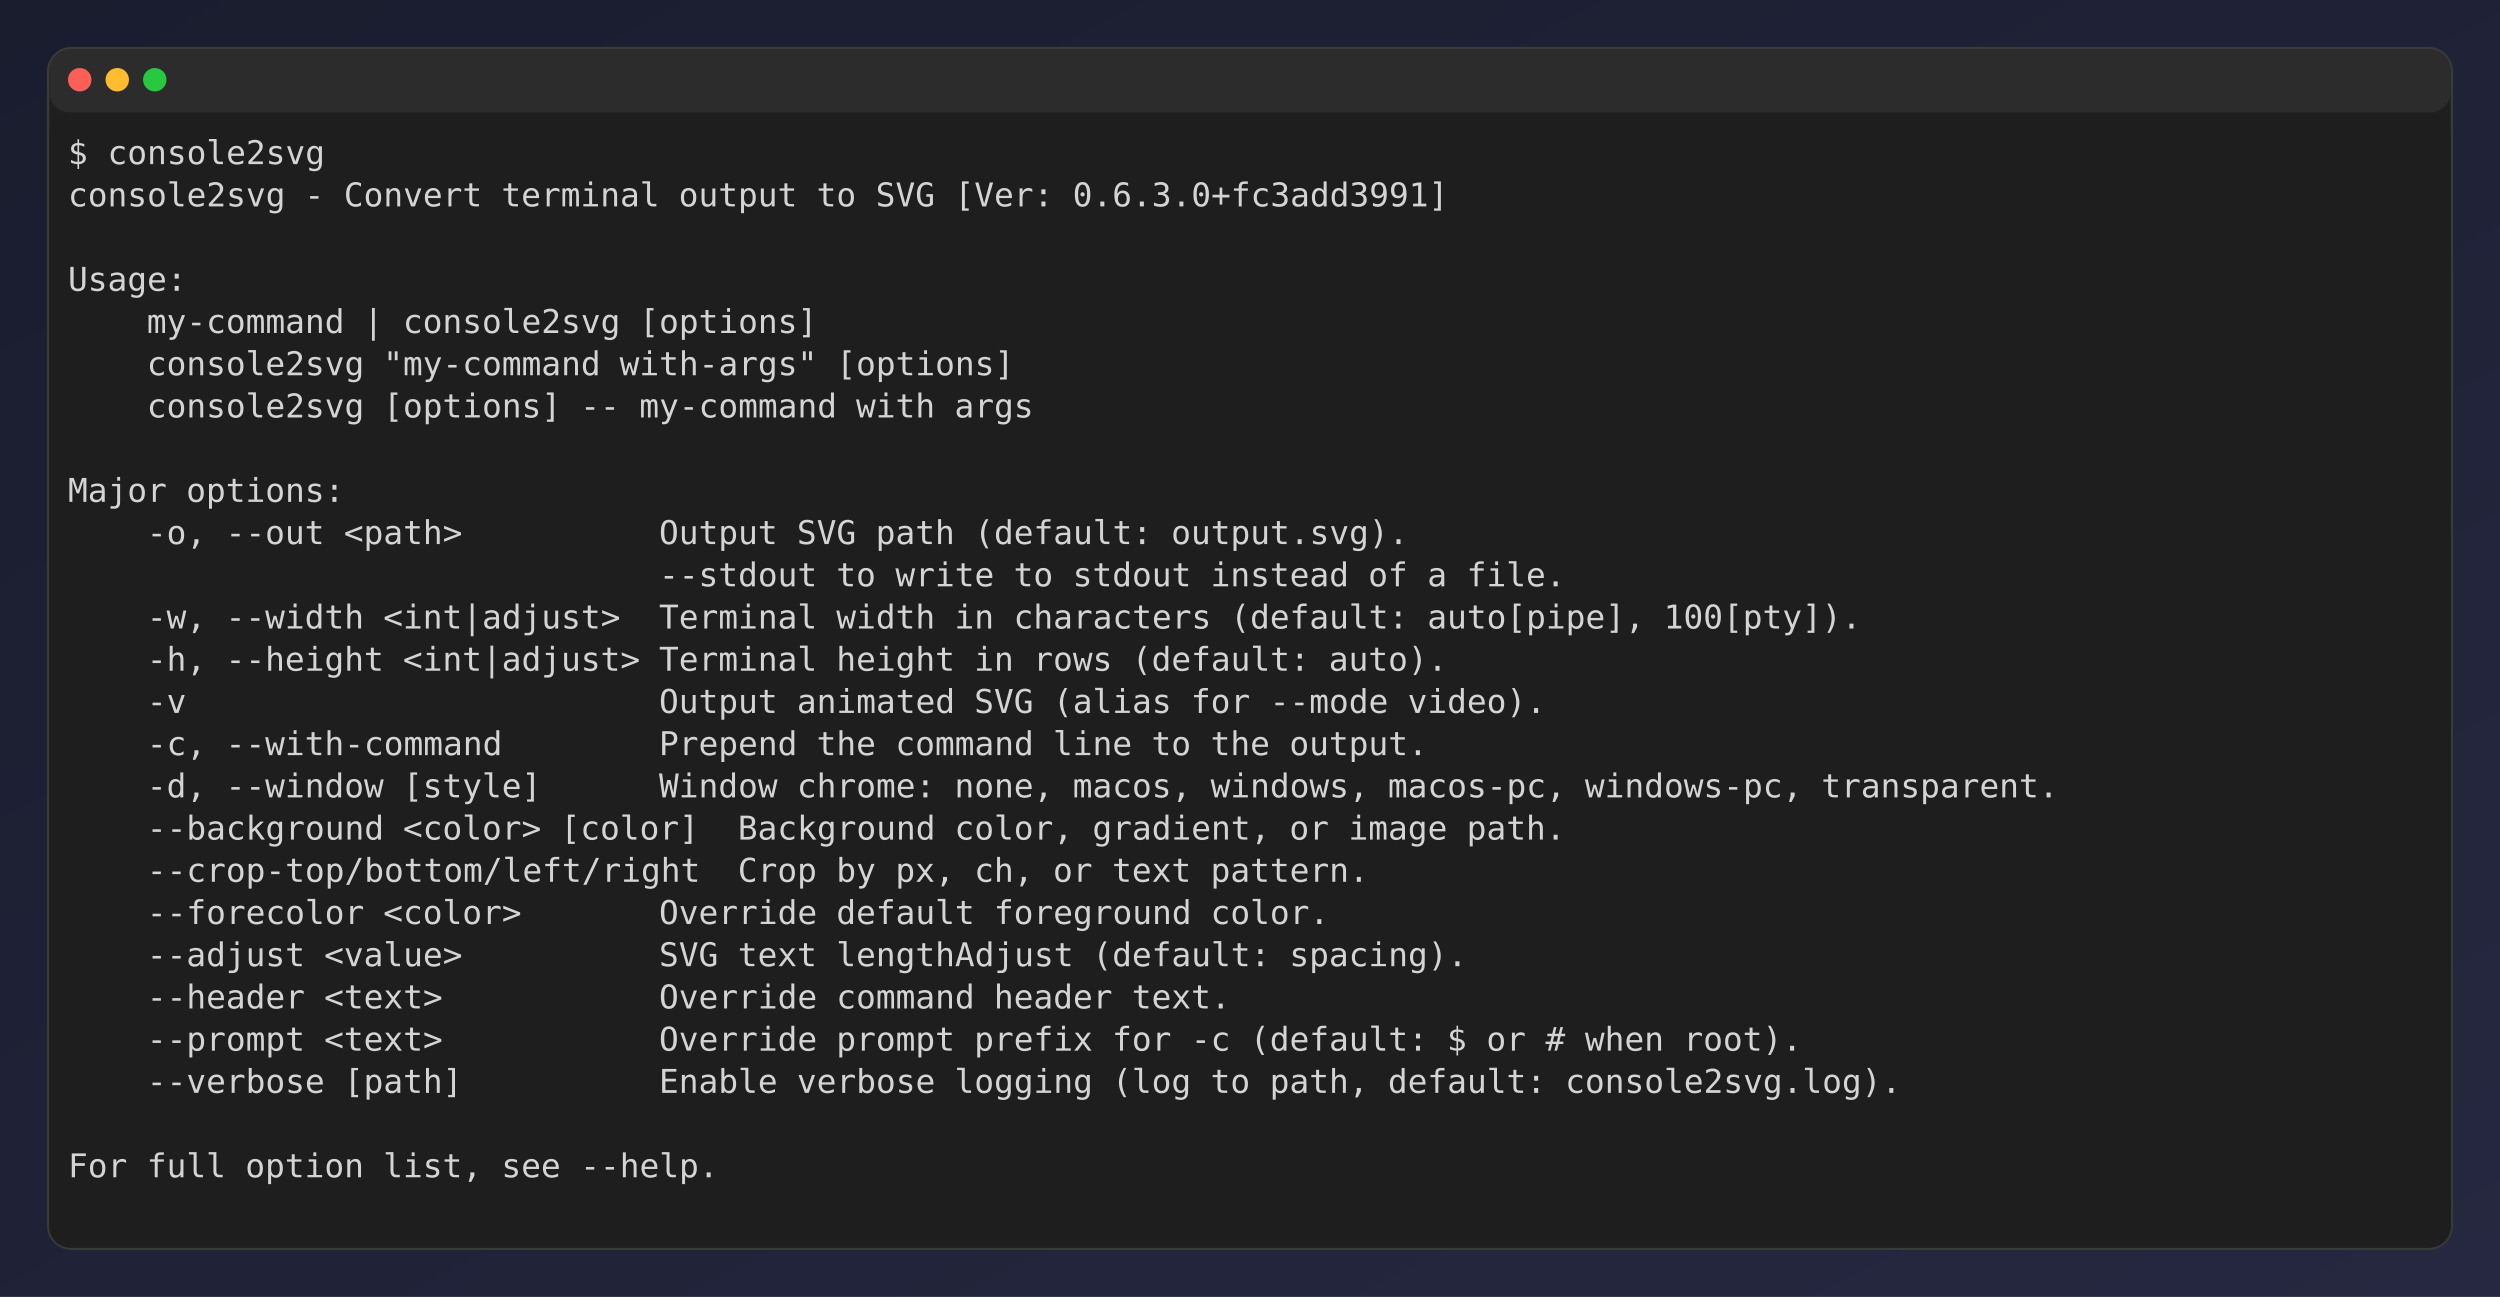
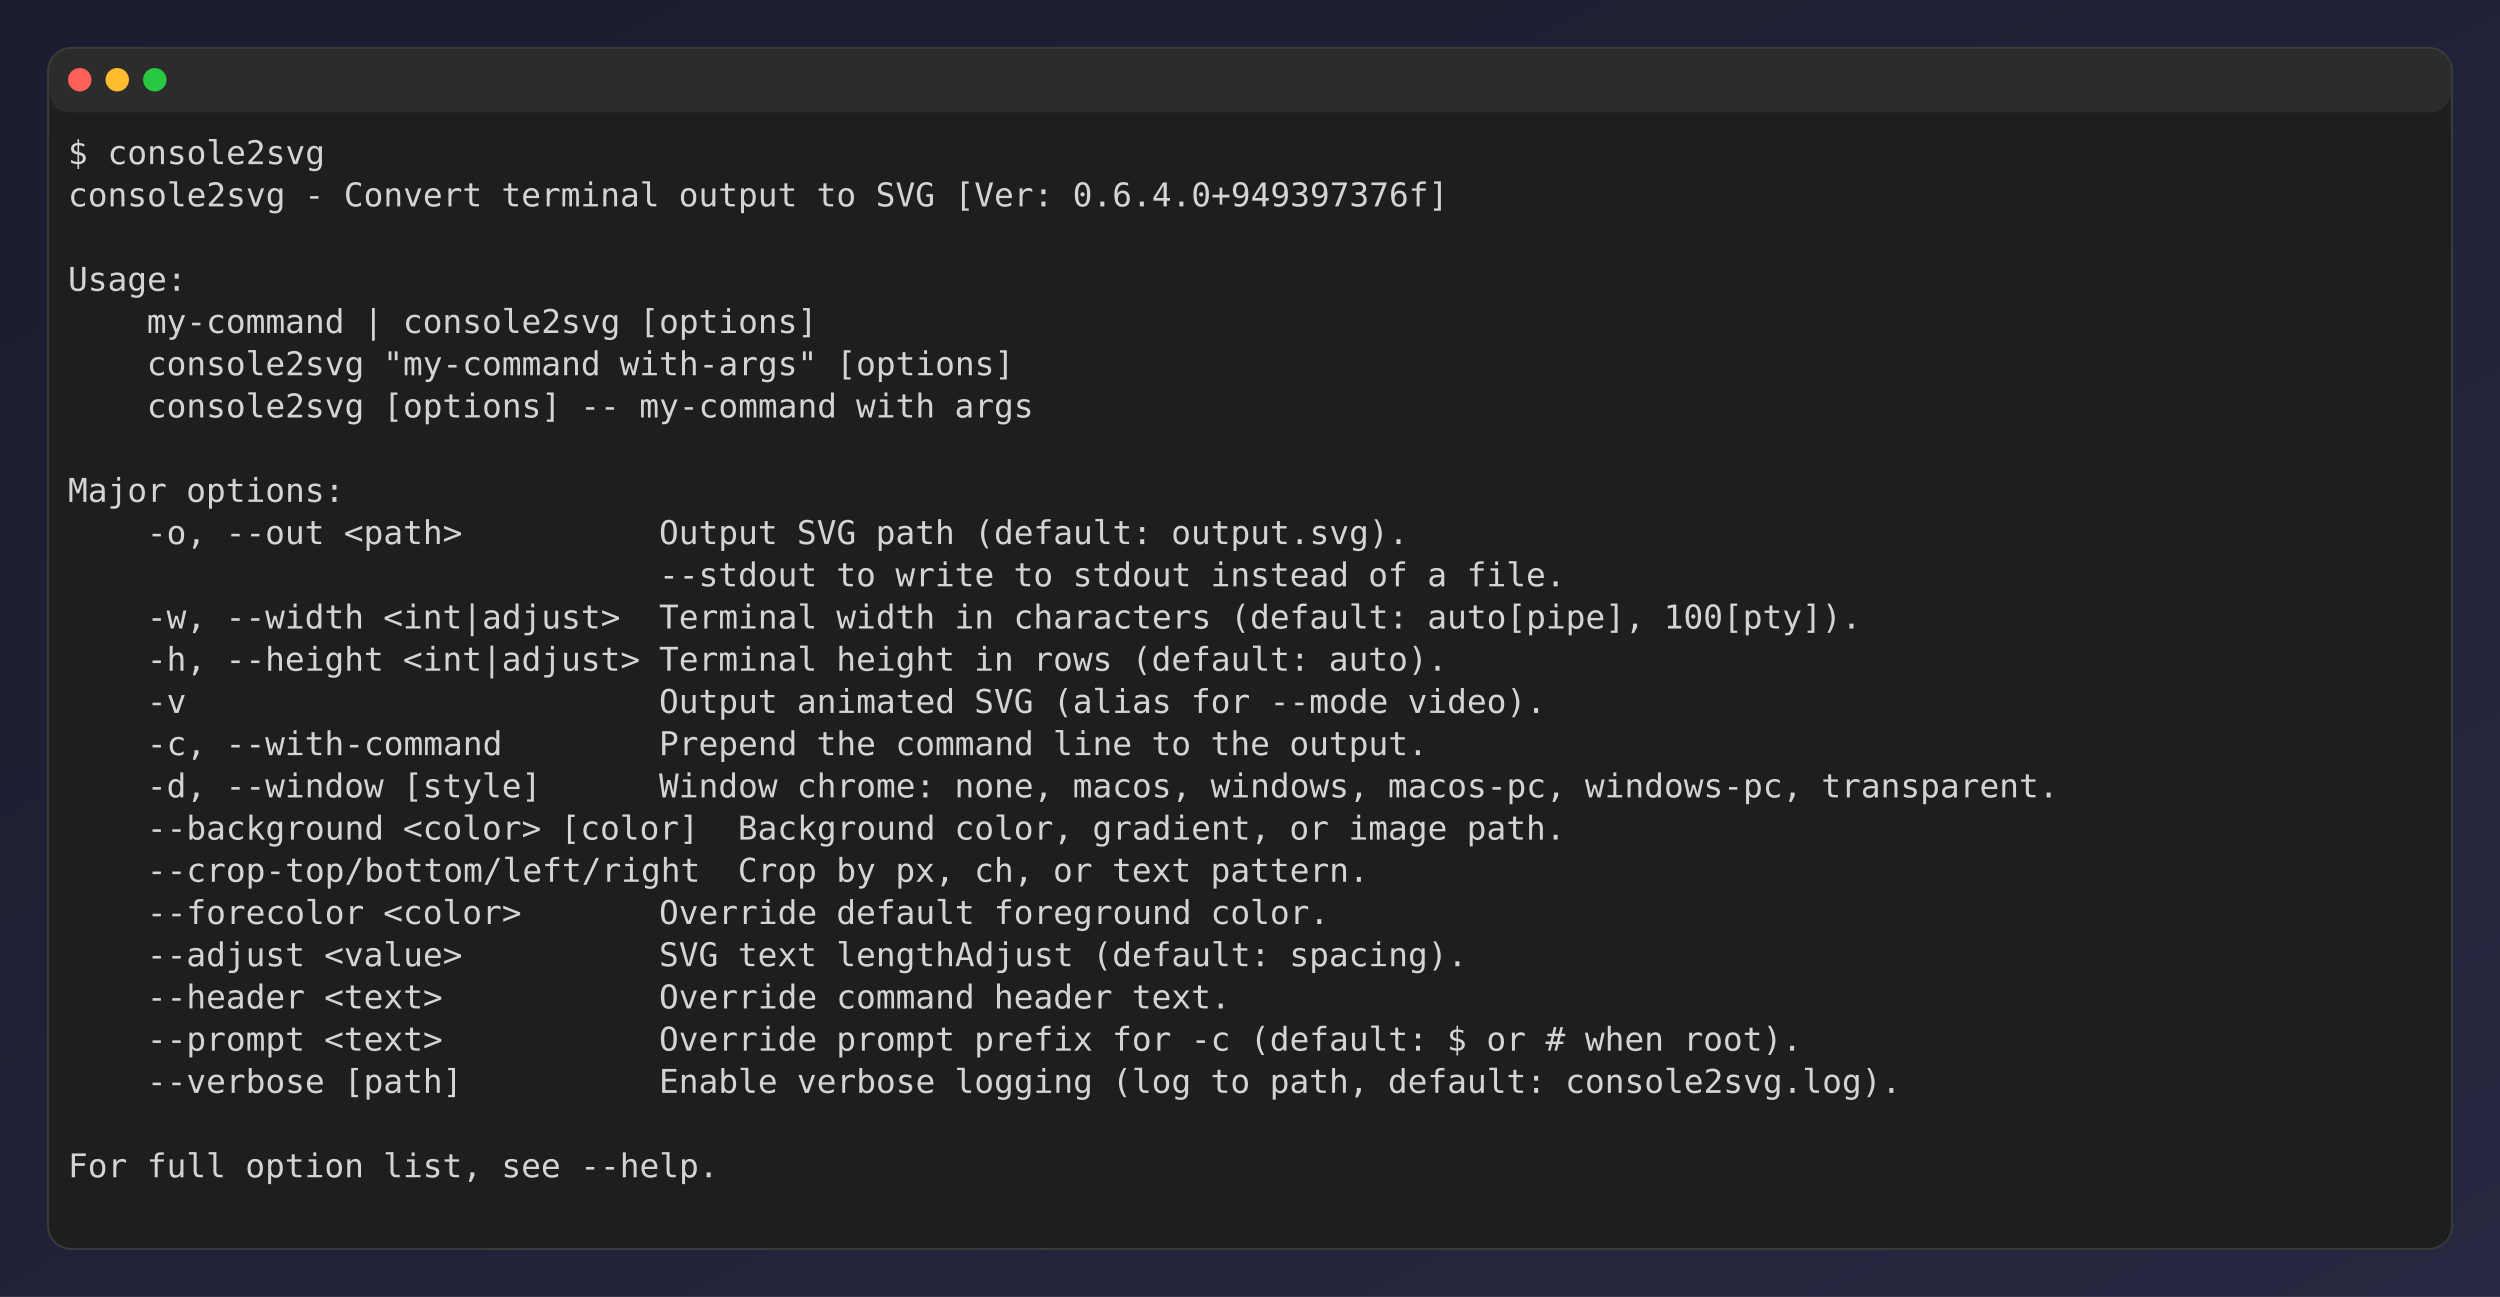
<svg xmlns="http://www.w3.org/2000/svg" viewBox="0 0 1066 553" role="img" aria-label="console2svg output">
  <style>
.crt {
  font-family: ui-monospace,"Cascadia Mono","Segoe UI Mono","SFMono-Regular",Menlo,monospace;
  font-size: 14px;
}
text {
  dominant-baseline: alphabetic;
}
.bg {
  shape-rendering: crispEdges;
}
</style>
  <defs>
    <linearGradient id="desktop-bg" x1="0%" y1="0%" x2="100%" y2="100%">
      <stop offset="0%" stop-color="#1a1d2e" />
      <stop offset="100%" stop-color="#252840" />
    </linearGradient>
  </defs>
  <rect width="1066" height="553" fill="url(#desktop-bg)" />
  <rect x="20.5" y="20.5" rx="10" ry="10" width="1025" height="512" fill="#1f1f1f" stroke="#3a3a3a" />
  <rect x="21" y="21" rx="9" ry="9" width="1024" height="27" fill="#2c2c2c" />
  <circle cx="34" cy="34" r="5" fill="#ff5f57" />
  <circle cx="50" cy="34" r="5" fill="#febc2e" />
  <circle cx="66" cy="34" r="5" fill="#28c840" />
  <rect x="21" y="48" width="1024" height="484" rx="9" ry="9" fill="#1e1e1e" />
  <rect x="29" y="56" width="1008" height="18" fill="#1e1e1e" />
  <text class="crt" x="29" y="70" fill="#d4d4d4">$ console2svg</text>
  <g transform="translate(29 74)">
    <rect width="1008" height="450" fill="#1e1e1e" />
    <text class="crt" x="0" y="14" fill="#d4d4d4" textLength="92.4" lengthAdjust="spacing">console2svg</text>
    <text class="crt" x="100.8" y="14" fill="#d4d4d4" textLength="8.4" lengthAdjust="spacing">-</text>
    <text class="crt" x="117.6" y="14" fill="#d4d4d4" textLength="58.8" lengthAdjust="spacing">Convert</text>
    <text class="crt" x="184.8" y="14" fill="#d4d4d4" textLength="67.2" lengthAdjust="spacing">terminal</text>
    <text class="crt" x="260.4" y="14" fill="#d4d4d4" textLength="50.4" lengthAdjust="spacing">output</text>
    <text class="crt" x="319.2" y="14" fill="#d4d4d4" textLength="16.8" lengthAdjust="spacing">to</text>
    <text class="crt" x="344.4" y="14" fill="#d4d4d4" textLength="25.2" lengthAdjust="spacing">SVG</text>
    <text class="crt" x="378" y="14" fill="#d4d4d4" textLength="42" lengthAdjust="spacing">[Ver:</text>
-     <text class="crt" x="428.4" y="14" fill="#d4d4d4" textLength="159.6" lengthAdjust="spacing">0.6.3.0+fc3add3991]</text>
+     <text class="crt" x="428.4" y="14" fill="#d4d4d4" textLength="159.6" lengthAdjust="spacing">0.6.4.0+949397376f]</text>
    <text class="crt" x="0" y="50" fill="#d4d4d4" textLength="50.4" lengthAdjust="spacing">Usage:</text>
    <text class="crt" x="33.6" y="68" fill="#d4d4d4" textLength="84" lengthAdjust="spacing">my-command</text>
    <text class="crt" x="126" y="68" fill="#d4d4d4" textLength="8.4" lengthAdjust="spacing">|</text>
    <text class="crt" x="142.8" y="68" fill="#d4d4d4" textLength="92.4" lengthAdjust="spacing">console2svg</text>
    <text class="crt" x="243.6" y="68" fill="#d4d4d4" textLength="75.6" lengthAdjust="spacing">[options]</text>
    <text class="crt" x="33.6" y="86" fill="#d4d4d4" textLength="92.4" lengthAdjust="spacing">console2svg</text>
    <text class="crt" x="134.4" y="86" fill="#d4d4d4" textLength="92.4" lengthAdjust="spacing">"my-command</text>
    <text class="crt" x="235.2" y="86" fill="#d4d4d4" textLength="84" lengthAdjust="spacing">with-args"</text>
    <text class="crt" x="327.6" y="86" fill="#d4d4d4" textLength="75.6" lengthAdjust="spacing">[options]</text>
    <text class="crt" x="33.6" y="104" fill="#d4d4d4" textLength="92.4" lengthAdjust="spacing">console2svg</text>
    <text class="crt" x="134.4" y="104" fill="#d4d4d4" textLength="75.6" lengthAdjust="spacing">[options]</text>
    <text class="crt" x="218.4" y="104" fill="#d4d4d4" textLength="16.8" lengthAdjust="spacing">--</text>
    <text class="crt" x="243.6" y="104" fill="#d4d4d4" textLength="84" lengthAdjust="spacing">my-command</text>
    <text class="crt" x="336" y="104" fill="#d4d4d4" textLength="33.6" lengthAdjust="spacing">with</text>
    <text class="crt" x="378" y="104" fill="#d4d4d4" textLength="33.6" lengthAdjust="spacing">args</text>
    <text class="crt" x="0" y="140" fill="#d4d4d4" textLength="42" lengthAdjust="spacing">Major</text>
    <text class="crt" x="50.4" y="140" fill="#d4d4d4" textLength="67.2" lengthAdjust="spacing">options:</text>
    <text class="crt" x="33.6" y="158" fill="#d4d4d4" textLength="25.2" lengthAdjust="spacing">-o,</text>
    <text class="crt" x="67.2" y="158" fill="#d4d4d4" textLength="42" lengthAdjust="spacing">--out</text>
    <text class="crt" x="117.6" y="158" fill="#d4d4d4" textLength="50.4" lengthAdjust="spacing">&lt;path&gt;</text>
    <text class="crt" x="252" y="158" fill="#d4d4d4" textLength="50.4" lengthAdjust="spacing">Output</text>
    <text class="crt" x="310.8" y="158" fill="#d4d4d4" textLength="25.2" lengthAdjust="spacing">SVG</text>
    <text class="crt" x="344.4" y="158" fill="#d4d4d4" textLength="33.6" lengthAdjust="spacing">path</text>
    <text class="crt" x="386.4" y="158" fill="#d4d4d4" textLength="75.6" lengthAdjust="spacing">(default:</text>
    <text class="crt" x="470.4" y="158" fill="#d4d4d4" textLength="100.8" lengthAdjust="spacing">output.svg).</text>
    <text class="crt" x="252" y="176" fill="#d4d4d4" textLength="67.2" lengthAdjust="spacing">--stdout</text>
    <text class="crt" x="327.6" y="176" fill="#d4d4d4" textLength="16.8" lengthAdjust="spacing">to</text>
    <text class="crt" x="352.8" y="176" fill="#d4d4d4" textLength="42" lengthAdjust="spacing">write</text>
    <text class="crt" x="403.2" y="176" fill="#d4d4d4" textLength="16.8" lengthAdjust="spacing">to</text>
    <text class="crt" x="428.4" y="176" fill="#d4d4d4" textLength="50.4" lengthAdjust="spacing">stdout</text>
    <text class="crt" x="487.2" y="176" fill="#d4d4d4" textLength="58.8" lengthAdjust="spacing">instead</text>
    <text class="crt" x="554.4" y="176" fill="#d4d4d4" textLength="16.8" lengthAdjust="spacing">of</text>
    <text class="crt" x="579.6" y="176" fill="#d4d4d4" textLength="8.4" lengthAdjust="spacing">a</text>
    <text class="crt" x="596.4" y="176" fill="#d4d4d4" textLength="42" lengthAdjust="spacing">file.</text>
    <text class="crt" x="33.6" y="194" fill="#d4d4d4" textLength="25.2" lengthAdjust="spacing">-w,</text>
    <text class="crt" x="67.2" y="194" fill="#d4d4d4" textLength="58.8" lengthAdjust="spacing">--width</text>
    <text class="crt" x="134.4" y="194" fill="#d4d4d4" textLength="100.8" lengthAdjust="spacing">&lt;int|adjust&gt;</text>
    <text class="crt" x="252" y="194" fill="#d4d4d4" textLength="67.2" lengthAdjust="spacing">Terminal</text>
    <text class="crt" x="327.6" y="194" fill="#d4d4d4" textLength="42" lengthAdjust="spacing">width</text>
    <text class="crt" x="378" y="194" fill="#d4d4d4" textLength="16.8" lengthAdjust="spacing">in</text>
    <text class="crt" x="403.2" y="194" fill="#d4d4d4" textLength="84" lengthAdjust="spacing">characters</text>
    <text class="crt" x="495.6" y="194" fill="#d4d4d4" textLength="75.6" lengthAdjust="spacing">(default:</text>
    <text class="crt" x="579.6" y="194" fill="#d4d4d4" textLength="92.4" lengthAdjust="spacing">auto[pipe],</text>
    <text class="crt" x="680.4" y="194" fill="#d4d4d4" textLength="84" lengthAdjust="spacing">100[pty]).</text>
    <text class="crt" x="33.6" y="212" fill="#d4d4d4" textLength="25.2" lengthAdjust="spacing">-h,</text>
    <text class="crt" x="67.2" y="212" fill="#d4d4d4" textLength="67.2" lengthAdjust="spacing">--height</text>
    <text class="crt" x="142.8" y="212" fill="#d4d4d4" textLength="100.8" lengthAdjust="spacing">&lt;int|adjust&gt;</text>
    <text class="crt" x="252" y="212" fill="#d4d4d4" textLength="67.2" lengthAdjust="spacing">Terminal</text>
    <text class="crt" x="327.6" y="212" fill="#d4d4d4" textLength="50.4" lengthAdjust="spacing">height</text>
    <text class="crt" x="386.4" y="212" fill="#d4d4d4" textLength="16.8" lengthAdjust="spacing">in</text>
    <text class="crt" x="411.6" y="212" fill="#d4d4d4" textLength="33.6" lengthAdjust="spacing">rows</text>
    <text class="crt" x="453.6" y="212" fill="#d4d4d4" textLength="75.6" lengthAdjust="spacing">(default:</text>
    <text class="crt" x="537.6" y="212" fill="#d4d4d4" textLength="50.4" lengthAdjust="spacing">auto).</text>
    <text class="crt" x="33.6" y="230" fill="#d4d4d4" textLength="16.8" lengthAdjust="spacing">-v</text>
    <text class="crt" x="252" y="230" fill="#d4d4d4" textLength="50.4" lengthAdjust="spacing">Output</text>
    <text class="crt" x="310.8" y="230" fill="#d4d4d4" textLength="67.2" lengthAdjust="spacing">animated</text>
    <text class="crt" x="386.4" y="230" fill="#d4d4d4" textLength="25.2" lengthAdjust="spacing">SVG</text>
    <text class="crt" x="420" y="230" fill="#d4d4d4" textLength="50.4" lengthAdjust="spacing">(alias</text>
    <text class="crt" x="478.8" y="230" fill="#d4d4d4" textLength="25.2" lengthAdjust="spacing">for</text>
    <text class="crt" x="512.4" y="230" fill="#d4d4d4" textLength="50.4" lengthAdjust="spacing">--mode</text>
    <text class="crt" x="571.2" y="230" fill="#d4d4d4" textLength="58.8" lengthAdjust="spacing">video).</text>
    <text class="crt" x="33.6" y="248" fill="#d4d4d4" textLength="25.2" lengthAdjust="spacing">-c,</text>
    <text class="crt" x="67.2" y="248" fill="#d4d4d4" textLength="117.6" lengthAdjust="spacing">--with-command</text>
    <text class="crt" x="252" y="248" fill="#d4d4d4" textLength="58.8" lengthAdjust="spacing">Prepend</text>
    <text class="crt" x="319.2" y="248" fill="#d4d4d4" textLength="25.2" lengthAdjust="spacing">the</text>
    <text class="crt" x="352.8" y="248" fill="#d4d4d4" textLength="58.8" lengthAdjust="spacing">command</text>
    <text class="crt" x="420" y="248" fill="#d4d4d4" textLength="33.6" lengthAdjust="spacing">line</text>
    <text class="crt" x="462" y="248" fill="#d4d4d4" textLength="16.8" lengthAdjust="spacing">to</text>
    <text class="crt" x="487.2" y="248" fill="#d4d4d4" textLength="25.2" lengthAdjust="spacing">the</text>
    <text class="crt" x="520.8" y="248" fill="#d4d4d4" textLength="58.8" lengthAdjust="spacing">output.</text>
    <text class="crt" x="33.6" y="266" fill="#d4d4d4" textLength="25.2" lengthAdjust="spacing">-d,</text>
    <text class="crt" x="67.2" y="266" fill="#d4d4d4" textLength="67.2" lengthAdjust="spacing">--window</text>
    <text class="crt" x="142.8" y="266" fill="#d4d4d4" textLength="58.8" lengthAdjust="spacing">[style]</text>
    <text class="crt" x="252" y="266" fill="#d4d4d4" textLength="50.4" lengthAdjust="spacing">Window</text>
    <text class="crt" x="310.8" y="266" fill="#d4d4d4" textLength="58.8" lengthAdjust="spacing">chrome:</text>
    <text class="crt" x="378" y="266" fill="#d4d4d4" textLength="42" lengthAdjust="spacing">none,</text>
    <text class="crt" x="428.4" y="266" fill="#d4d4d4" textLength="50.4" lengthAdjust="spacing">macos,</text>
    <text class="crt" x="487.2" y="266" fill="#d4d4d4" textLength="67.2" lengthAdjust="spacing">windows,</text>
    <text class="crt" x="562.8" y="266" fill="#d4d4d4" textLength="75.6" lengthAdjust="spacing">macos-pc,</text>
    <text class="crt" x="646.8" y="266" fill="#d4d4d4" textLength="92.4" lengthAdjust="spacing">windows-pc,</text>
    <text class="crt" x="747.6" y="266" fill="#d4d4d4" textLength="100.8" lengthAdjust="spacing">transparent.</text>
    <text class="crt" x="33.6" y="284" fill="#d4d4d4" textLength="100.8" lengthAdjust="spacing">--background</text>
    <text class="crt" x="142.8" y="284" fill="#d4d4d4" textLength="58.8" lengthAdjust="spacing">&lt;color&gt;</text>
    <text class="crt" x="210" y="284" fill="#d4d4d4" textLength="58.8" lengthAdjust="spacing">[color]</text>
    <text class="crt" x="285.6" y="284" fill="#d4d4d4" textLength="84" lengthAdjust="spacing">Background</text>
    <text class="crt" x="378" y="284" fill="#d4d4d4" textLength="50.4" lengthAdjust="spacing">color,</text>
    <text class="crt" x="436.8" y="284" fill="#d4d4d4" textLength="75.6" lengthAdjust="spacing">gradient,</text>
    <text class="crt" x="520.8" y="284" fill="#d4d4d4" textLength="16.8" lengthAdjust="spacing">or</text>
    <text class="crt" x="546" y="284" fill="#d4d4d4" textLength="42" lengthAdjust="spacing">image</text>
    <text class="crt" x="596.4" y="284" fill="#d4d4d4" textLength="42" lengthAdjust="spacing">path.</text>
    <text class="crt" x="33.6" y="302" fill="#d4d4d4" textLength="235.2" lengthAdjust="spacing">--crop-top/bottom/left/right</text>
    <text class="crt" x="285.6" y="302" fill="#d4d4d4" textLength="33.6" lengthAdjust="spacing">Crop</text>
    <text class="crt" x="327.6" y="302" fill="#d4d4d4" textLength="16.8" lengthAdjust="spacing">by</text>
    <text class="crt" x="352.8" y="302" fill="#d4d4d4" textLength="25.2" lengthAdjust="spacing">px,</text>
    <text class="crt" x="386.4" y="302" fill="#d4d4d4" textLength="25.2" lengthAdjust="spacing">ch,</text>
    <text class="crt" x="420" y="302" fill="#d4d4d4" textLength="16.8" lengthAdjust="spacing">or</text>
    <text class="crt" x="445.2" y="302" fill="#d4d4d4" textLength="33.6" lengthAdjust="spacing">text</text>
    <text class="crt" x="487.2" y="302" fill="#d4d4d4" textLength="67.2" lengthAdjust="spacing">pattern.</text>
    <text class="crt" x="33.6" y="320" fill="#d4d4d4" textLength="92.4" lengthAdjust="spacing">--forecolor</text>
    <text class="crt" x="134.4" y="320" fill="#d4d4d4" textLength="58.8" lengthAdjust="spacing">&lt;color&gt;</text>
    <text class="crt" x="252" y="320" fill="#d4d4d4" textLength="67.2" lengthAdjust="spacing">Override</text>
    <text class="crt" x="327.6" y="320" fill="#d4d4d4" textLength="58.8" lengthAdjust="spacing">default</text>
    <text class="crt" x="394.8" y="320" fill="#d4d4d4" textLength="84" lengthAdjust="spacing">foreground</text>
    <text class="crt" x="487.2" y="320" fill="#d4d4d4" textLength="50.4" lengthAdjust="spacing">color.</text>
    <text class="crt" x="33.6" y="338" fill="#d4d4d4" textLength="67.2" lengthAdjust="spacing">--adjust</text>
    <text class="crt" x="109.2" y="338" fill="#d4d4d4" textLength="58.8" lengthAdjust="spacing">&lt;value&gt;</text>
    <text class="crt" x="252" y="338" fill="#d4d4d4" textLength="25.2" lengthAdjust="spacing">SVG</text>
    <text class="crt" x="285.6" y="338" fill="#d4d4d4" textLength="33.6" lengthAdjust="spacing">text</text>
    <text class="crt" x="327.6" y="338" fill="#d4d4d4" textLength="100.8" lengthAdjust="spacing">lengthAdjust</text>
    <text class="crt" x="436.8" y="338" fill="#d4d4d4" textLength="75.6" lengthAdjust="spacing">(default:</text>
    <text class="crt" x="520.8" y="338" fill="#d4d4d4" textLength="75.6" lengthAdjust="spacing">spacing).</text>
    <text class="crt" x="33.6" y="356" fill="#d4d4d4" textLength="67.2" lengthAdjust="spacing">--header</text>
    <text class="crt" x="109.2" y="356" fill="#d4d4d4" textLength="50.4" lengthAdjust="spacing">&lt;text&gt;</text>
    <text class="crt" x="252" y="356" fill="#d4d4d4" textLength="67.2" lengthAdjust="spacing">Override</text>
    <text class="crt" x="327.6" y="356" fill="#d4d4d4" textLength="58.8" lengthAdjust="spacing">command</text>
    <text class="crt" x="394.8" y="356" fill="#d4d4d4" textLength="50.4" lengthAdjust="spacing">header</text>
    <text class="crt" x="453.6" y="356" fill="#d4d4d4" textLength="42" lengthAdjust="spacing">text.</text>
    <text class="crt" x="33.6" y="374" fill="#d4d4d4" textLength="67.2" lengthAdjust="spacing">--prompt</text>
    <text class="crt" x="109.2" y="374" fill="#d4d4d4" textLength="50.4" lengthAdjust="spacing">&lt;text&gt;</text>
    <text class="crt" x="252" y="374" fill="#d4d4d4" textLength="67.2" lengthAdjust="spacing">Override</text>
    <text class="crt" x="327.6" y="374" fill="#d4d4d4" textLength="50.4" lengthAdjust="spacing">prompt</text>
    <text class="crt" x="386.4" y="374" fill="#d4d4d4" textLength="50.4" lengthAdjust="spacing">prefix</text>
    <text class="crt" x="445.2" y="374" fill="#d4d4d4" textLength="25.2" lengthAdjust="spacing">for</text>
    <text class="crt" x="478.8" y="374" fill="#d4d4d4" textLength="16.8" lengthAdjust="spacing">-c</text>
    <text class="crt" x="504" y="374" fill="#d4d4d4" textLength="75.6" lengthAdjust="spacing">(default:</text>
    <text class="crt" x="588" y="374" fill="#d4d4d4" textLength="8.4" lengthAdjust="spacing">$</text>
    <text class="crt" x="604.8" y="374" fill="#d4d4d4" textLength="16.8" lengthAdjust="spacing">or</text>
    <text class="crt" x="630" y="374" fill="#d4d4d4" textLength="8.4" lengthAdjust="spacing">#</text>
    <text class="crt" x="646.8" y="374" fill="#d4d4d4" textLength="33.6" lengthAdjust="spacing">when</text>
    <text class="crt" x="688.8" y="374" fill="#d4d4d4" textLength="50.4" lengthAdjust="spacing">root).</text>
    <text class="crt" x="33.6" y="392" fill="#d4d4d4" textLength="75.6" lengthAdjust="spacing">--verbose</text>
    <text class="crt" x="117.6" y="392" fill="#d4d4d4" textLength="50.4" lengthAdjust="spacing">[path]</text>
    <text class="crt" x="252" y="392" fill="#d4d4d4" textLength="50.4" lengthAdjust="spacing">Enable</text>
    <text class="crt" x="310.8" y="392" fill="#d4d4d4" textLength="58.8" lengthAdjust="spacing">verbose</text>
    <text class="crt" x="378" y="392" fill="#d4d4d4" textLength="58.8" lengthAdjust="spacing">logging</text>
    <text class="crt" x="445.2" y="392" fill="#d4d4d4" textLength="33.6" lengthAdjust="spacing">(log</text>
    <text class="crt" x="487.2" y="392" fill="#d4d4d4" textLength="16.8" lengthAdjust="spacing">to</text>
    <text class="crt" x="512.4" y="392" fill="#d4d4d4" textLength="42" lengthAdjust="spacing">path,</text>
    <text class="crt" x="562.8" y="392" fill="#d4d4d4" textLength="67.2" lengthAdjust="spacing">default:</text>
    <text class="crt" x="638.4" y="392" fill="#d4d4d4" textLength="142.8" lengthAdjust="spacing">console2svg.log).</text>
    <text class="crt" x="0" y="428" fill="#d4d4d4" textLength="25.2" lengthAdjust="spacing">For</text>
    <text class="crt" x="33.6" y="428" fill="#d4d4d4" textLength="33.6" lengthAdjust="spacing">full</text>
    <text class="crt" x="75.6" y="428" fill="#d4d4d4" textLength="50.4" lengthAdjust="spacing">option</text>
    <text class="crt" x="134.4" y="428" fill="#d4d4d4" textLength="42" lengthAdjust="spacing">list,</text>
    <text class="crt" x="184.8" y="428" fill="#d4d4d4" textLength="25.2" lengthAdjust="spacing">see</text>
    <text class="crt" x="218.4" y="428" fill="#d4d4d4" textLength="58.8" lengthAdjust="spacing">--help.</text>
  </g>
</svg>
